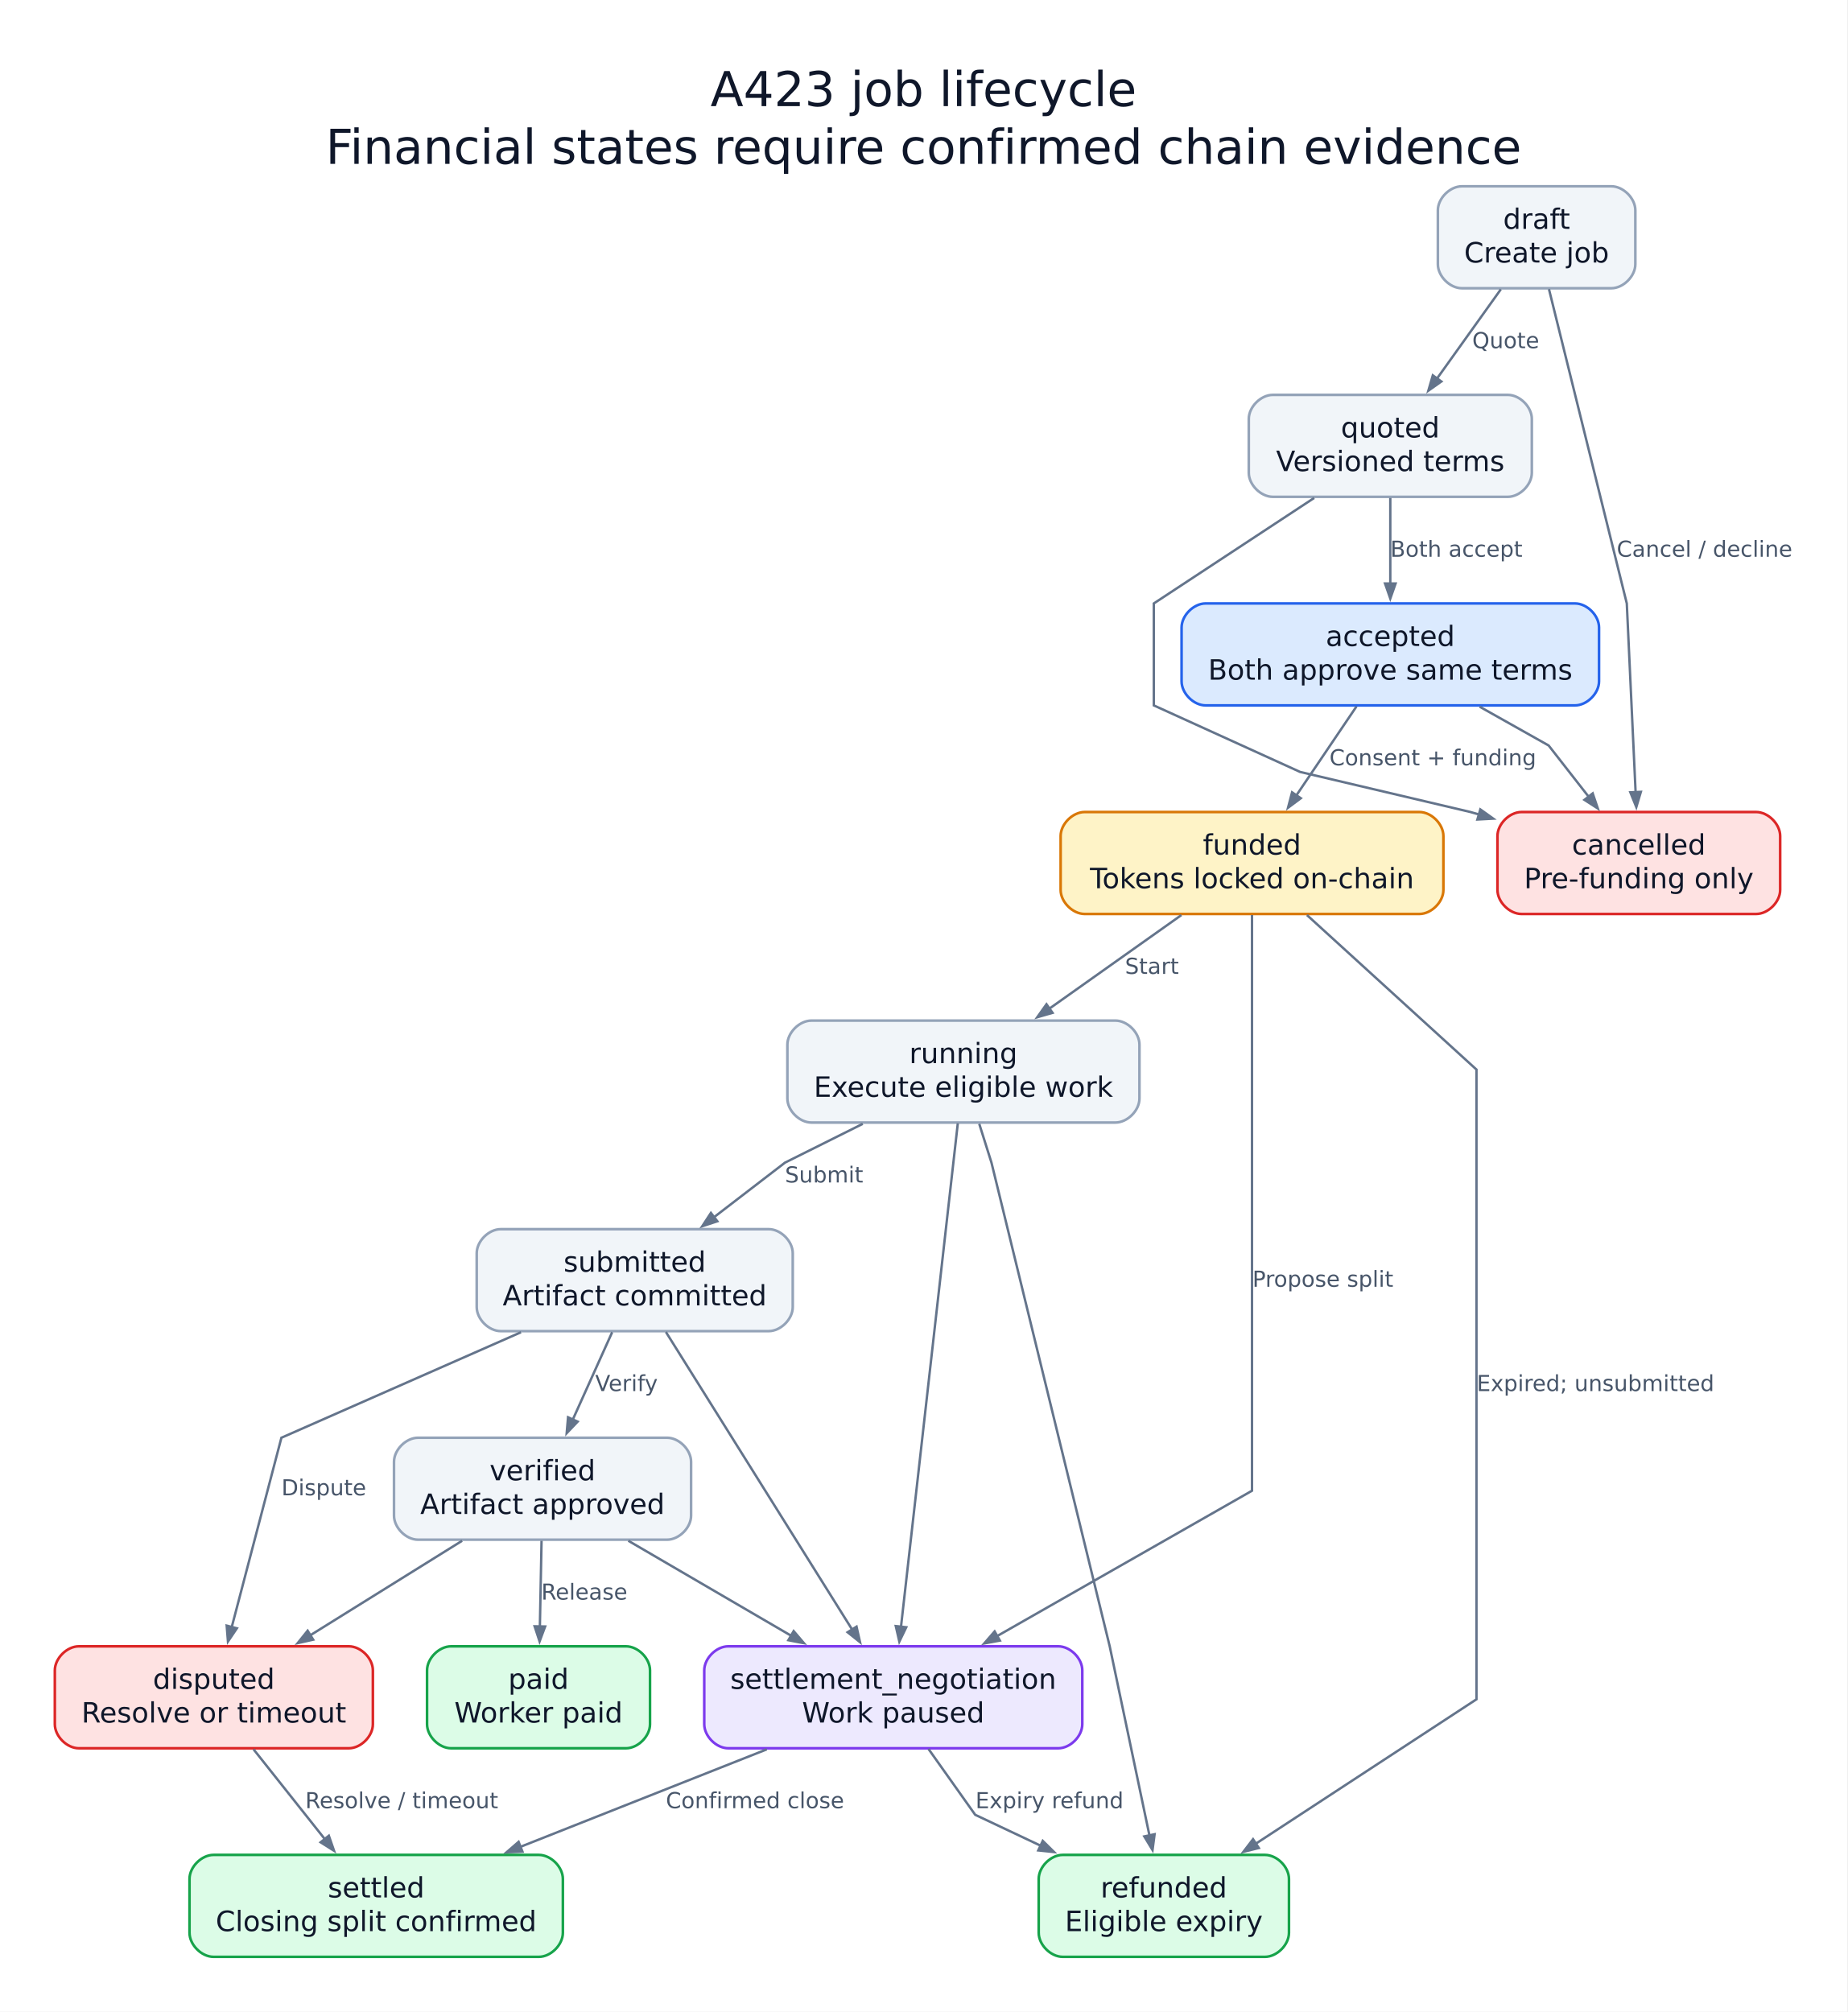
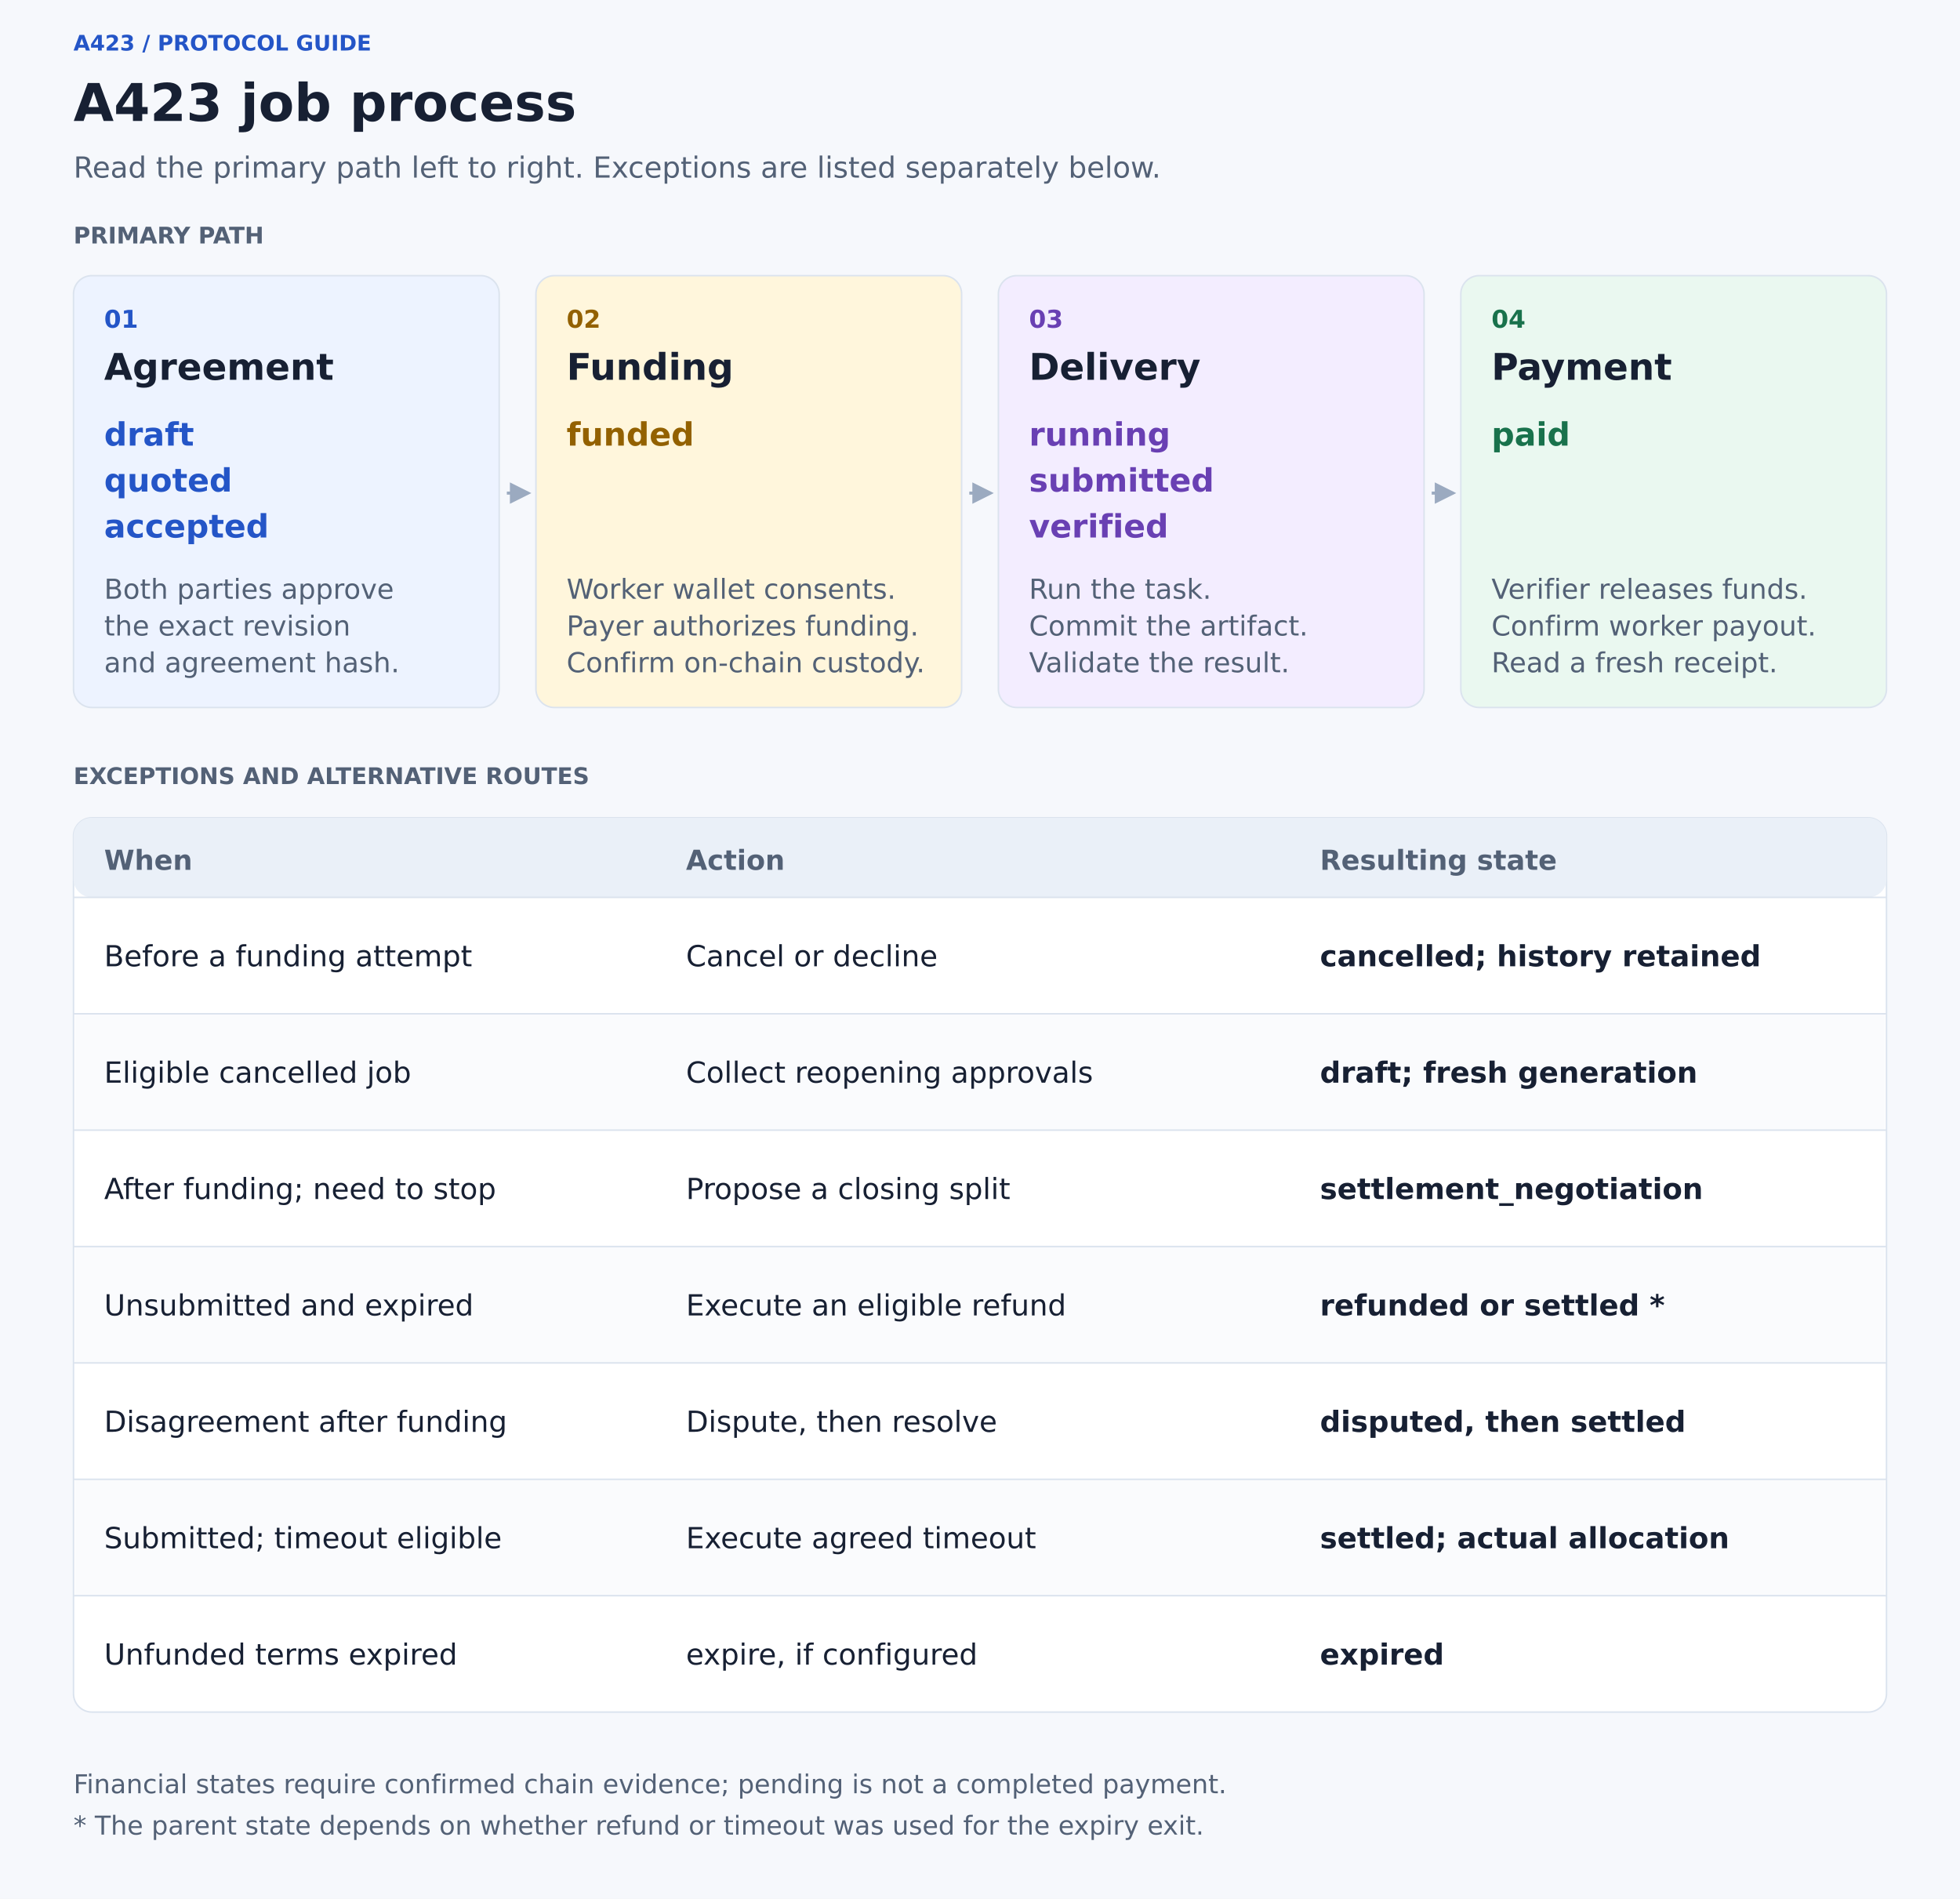
- <svg xmlns="http://www.w3.org/2000/svg" width="922pt" height="1004pt" viewBox="0.00 0.00 922.00 1004.00">
-   <g id="graph0" class="graph" transform="scale(1 1) rotate(0) translate(27.36 976.48)">
-     <polygon fill="white" stroke="none" points="-27.36,27.36 -27.36,-976.48 894.3,-976.48 894.3,27.36 -27.36,27.36" />
-     <text xml:space="preserve" text-anchor="middle" x="433.47" y="-923.52" font-family="DejaVu Sans" font-size="24.00" fill="#0f172a">A423 job lifecycle</text>
-     <text xml:space="preserve" text-anchor="middle" x="433.47" y="-894.72" font-family="DejaVu Sans" font-size="24.00" fill="#0f172a">Financial states require confirmed chain evidence</text>
-     <g id="node1" class="node">
-       <path fill="#f1f5f9" stroke="#94a3b8" stroke-width="1.3" d="M776.61,-883.52C776.61,-883.52 702.07,-883.52 702.07,-883.52 696.07,-883.52 690.07,-877.52 690.07,-871.52 690.07,-871.52 690.07,-844.64 690.07,-844.64 690.07,-838.64 696.07,-832.64 702.07,-832.64 702.07,-832.64 776.61,-832.64 776.61,-832.64 782.61,-832.64 788.61,-838.64 788.61,-844.64 788.61,-844.64 788.61,-871.52 788.61,-871.52 788.61,-877.52 782.61,-883.52 776.61,-883.52" />
-       <text xml:space="preserve" text-anchor="middle" x="739.34" y="-862.28" font-family="DejaVu Sans" font-size="14.00" fill="#0f172a">draft</text>
-       <text xml:space="preserve" text-anchor="middle" x="739.34" y="-845.48" font-family="DejaVu Sans" font-size="14.00" fill="#0f172a">Create job</text>
-     </g>
-     <g id="node2" class="node">
-       <path fill="#f1f5f9" stroke="#94a3b8" stroke-width="1.3" d="M724.96,-779.44C724.96,-779.44 607.73,-779.44 607.73,-779.44 601.73,-779.44 595.73,-773.44 595.73,-767.44 595.73,-767.44 595.73,-740.56 595.73,-740.56 595.73,-734.56 601.73,-728.56 607.73,-728.56 607.73,-728.56 724.96,-728.56 724.96,-728.56 730.96,-728.56 736.96,-734.56 736.96,-740.56 736.96,-740.56 736.96,-767.44 736.96,-767.44 736.96,-773.44 730.96,-779.44 724.96,-779.44" />
-       <text xml:space="preserve" text-anchor="middle" x="666.34" y="-758.2" font-family="DejaVu Sans" font-size="14.00" fill="#0f172a">quoted</text>
-       <text xml:space="preserve" text-anchor="middle" x="666.34" y="-741.4" font-family="DejaVu Sans" font-size="14.00" fill="#0f172a">Versioned terms</text>
-     </g>
-     <g id="edge1" class="edge">
-       <path fill="none" stroke="#64748b" stroke-width="1.2" d="M721.49,-832.11C711.85,-818.64 699.85,-801.86 689.51,-787.39" />
-       <polygon fill="#64748b" stroke="#64748b" stroke-width="1.2" points="691.82,-786.12 685.33,-781.54 687.55,-789.17 691.82,-786.12" />
-       <text xml:space="preserve" text-anchor="middle" x="723.93" y="-802.74" font-family="DejaVu Sans" font-size="11.00" fill="#475569">Quote</text>
-     </g>
-     <g id="node9" class="node">
-       <path fill="#fee2e2" stroke="#dc2626" stroke-width="1.3" d="M848.87,-571.28C848.87,-571.28 731.81,-571.28 731.81,-571.28 725.81,-571.28 719.81,-565.28 719.81,-559.28 719.81,-559.28 719.81,-532.4 719.81,-532.4 719.81,-526.4 725.81,-520.4 731.81,-520.4 731.81,-520.4 848.87,-520.4 848.87,-520.4 854.87,-520.4 860.87,-526.4 860.87,-532.4 860.87,-532.4 860.87,-559.28 860.87,-559.28 860.87,-565.28 854.87,-571.28 848.87,-571.28" />
-       <text xml:space="preserve" text-anchor="middle" x="790.34" y="-550.04" font-family="DejaVu Sans" font-size="14.00" fill="#0f172a">cancelled</text>
-       <text xml:space="preserve" text-anchor="middle" x="790.34" y="-533.24" font-family="DejaVu Sans" font-size="14.00" fill="#0f172a">Pre-funding only</text>
-     </g>
-     <g id="edge8" class="edge">
-       <path fill="none" stroke="#64748b" stroke-width="1.2" d="M745.51,-832.19C757.83,-782.43 784.34,-675.36 784.34,-675.36 784.34,-675.36 786.96,-619.24 788.74,-581.17" />
-       <polygon fill="#64748b" stroke="#64748b" stroke-width="1.2" points="791.36,-581.35 789.09,-573.74 786.12,-581.11 791.36,-581.35" />
-       <text xml:space="preserve" text-anchor="middle" x="823.13" y="-698.66" font-family="DejaVu Sans" font-size="11.00" fill="#475569">Cancel / decline</text>
-     </g>
-     <g id="node3" class="node">
-       <path fill="#dbeafe" stroke="#2563eb" stroke-width="1.3" d="M758.49,-675.36C758.49,-675.36 574.2,-675.36 574.2,-675.36 568.2,-675.36 562.2,-669.36 562.2,-663.36 562.2,-663.36 562.2,-636.48 562.2,-636.48 562.2,-630.48 568.2,-624.48 574.2,-624.48 574.2,-624.48 758.49,-624.48 758.49,-624.48 764.49,-624.48 770.49,-630.48 770.49,-636.48 770.49,-636.48 770.49,-663.36 770.49,-663.36 770.49,-669.36 764.49,-675.36 758.49,-675.36" />
-       <text xml:space="preserve" text-anchor="middle" x="666.34" y="-654.12" font-family="DejaVu Sans" font-size="14.00" fill="#0f172a">accepted</text>
-       <text xml:space="preserve" text-anchor="middle" x="666.34" y="-637.32" font-family="DejaVu Sans" font-size="14.00" fill="#0f172a">Both approve same terms</text>
-     </g>
-     <g id="edge2" class="edge">
-       <path fill="none" stroke="#64748b" stroke-width="1.2" d="M666.34,-728.03C666.34,-715.05 666.34,-699 666.34,-684.91" />
-       <polygon fill="#64748b" stroke="#64748b" stroke-width="1.2" points="668.97,-685.3 666.34,-677.8 663.72,-685.3 668.97,-685.3" />
-       <text xml:space="preserve" text-anchor="middle" x="699.32" y="-698.66" font-family="DejaVu Sans" font-size="11.00" fill="#475569">Both accept</text>
-     </g>
-     <g id="edge9" class="edge">
-       <path fill="none" stroke="#64748b" stroke-width="1.2" d="M628.36,-728.01C593.86,-705.31 548.34,-675.36 548.34,-675.36 548.34,-675.36 548.34,-624.48 548.34,-624.48 548.34,-624.48 621.34,-591.28 621.34,-591.28 621.34,-591.28 706.34,-571.28 706.34,-571.28 706.34,-571.28 708,-570.8 710.86,-569.97" />
-       <polygon fill="#64748b" stroke="#64748b" stroke-width="1.2" points="711.26,-572.58 717.72,-567.97 709.79,-567.54 711.26,-572.58" />
-     </g>
-     <g id="node4" class="node">
-       <path fill="#fef3c7" stroke="#d97706" stroke-width="1.3" d="M680.84,-571.28C680.84,-571.28 513.85,-571.28 513.85,-571.28 507.85,-571.28 501.85,-565.28 501.85,-559.28 501.85,-559.28 501.85,-532.4 501.85,-532.4 501.85,-526.4 507.85,-520.4 513.85,-520.4 513.85,-520.4 680.84,-520.4 680.84,-520.4 686.84,-520.4 692.84,-526.4 692.84,-532.4 692.84,-532.4 692.84,-559.28 692.84,-559.28 692.84,-565.28 686.84,-571.28 680.84,-571.28" />
-       <text xml:space="preserve" text-anchor="middle" x="597.34" y="-550.04" font-family="DejaVu Sans" font-size="14.00" fill="#0f172a">funded</text>
-       <text xml:space="preserve" text-anchor="middle" x="597.34" y="-533.24" font-family="DejaVu Sans" font-size="14.00" fill="#0f172a">Tokens locked on-chain</text>
-     </g>
-     <g id="edge3" class="edge">
-       <path fill="none" stroke="#64748b" stroke-width="1.2" d="M649.46,-623.95C640.36,-610.48 629.02,-593.7 619.24,-579.23" />
-       <polygon fill="#64748b" stroke="#64748b" stroke-width="1.2" points="621.68,-578.16 615.31,-573.41 617.33,-581.1 621.68,-578.16" />
-       <text xml:space="preserve" text-anchor="middle" x="687.57" y="-594.58" font-family="DejaVu Sans" font-size="11.00" fill="#475569">Consent + funding</text>
-     </g>
-     <g id="edge10" class="edge">
-       <path fill="none" stroke="#64748b" stroke-width="1.2" d="M710.92,-623.84C728.84,-613.76 745.34,-604.48 745.34,-604.48 745.34,-604.48 755.1,-591.98 765.53,-578.62" />
-       <polygon fill="#64748b" stroke="#64748b" stroke-width="1.2" points="767.33,-580.58 769.88,-573.05 763.2,-577.35 767.33,-580.58" />
-     </g>
-     <g id="node5" class="node">
-       <path fill="#f1f5f9" stroke="#94a3b8" stroke-width="1.3" d="M529.18,-467.2C529.18,-467.2 377.51,-467.2 377.51,-467.2 371.51,-467.2 365.51,-461.2 365.51,-455.2 365.51,-455.2 365.51,-428.32 365.51,-428.32 365.51,-422.32 371.51,-416.32 377.51,-416.32 377.51,-416.32 529.18,-416.32 529.18,-416.32 535.18,-416.32 541.18,-422.32 541.18,-428.32 541.18,-428.32 541.18,-455.2 541.18,-455.2 541.18,-461.2 535.18,-467.2 529.18,-467.2" />
-       <text xml:space="preserve" text-anchor="middle" x="453.34" y="-445.96" font-family="DejaVu Sans" font-size="14.00" fill="#0f172a">running</text>
-       <text xml:space="preserve" text-anchor="middle" x="453.34" y="-429.16" font-family="DejaVu Sans" font-size="14.00" fill="#0f172a">Execute eligible work</text>
-     </g>
-     <g id="edge4" class="edge">
-       <path fill="none" stroke="#64748b" stroke-width="1.2" d="M562.12,-519.87C542.24,-505.78 517.26,-488.07 496.25,-473.18" />
-       <polygon fill="#64748b" stroke="#64748b" stroke-width="1.2" points="497.82,-471.07 490.19,-468.88 494.79,-475.36 497.82,-471.07" />
-       <text xml:space="preserve" text-anchor="middle" x="547.4" y="-490.5" font-family="DejaVu Sans" font-size="11.00" fill="#475569">Start</text>
-     </g>
-     <g id="node10" class="node">
-       <path fill="#dcfce7" stroke="#16a34a" stroke-width="1.3" d="M603.78,-50.88C603.78,-50.88 502.91,-50.88 502.91,-50.88 496.91,-50.88 490.91,-44.88 490.91,-38.88 490.91,-38.88 490.91,-12 490.91,-12 490.91,-6 496.91,0 502.91,0 502.91,0 603.78,0 603.78,0 609.78,0 615.78,-6 615.78,-12 615.78,-12 615.78,-38.88 615.78,-38.88 615.78,-44.88 609.78,-50.88 603.78,-50.88" />
-       <text xml:space="preserve" text-anchor="middle" x="553.34" y="-29.64" font-family="DejaVu Sans" font-size="14.00" fill="#0f172a">refunded</text>
-       <text xml:space="preserve" text-anchor="middle" x="553.34" y="-12.84" font-family="DejaVu Sans" font-size="14.00" fill="#0f172a">Eligible expiry</text>
-     </g>
-     <g id="edge11" class="edge">
-       <path fill="none" stroke="#64748b" stroke-width="1.2" d="M624.74,-519.87C657.9,-489.65 709.34,-442.76 709.34,-442.76 709.34,-442.76 709.34,-442.76 709.34,-128.52 709.34,-128.52 645.31,-86.62 599.3,-56.51" />
-       <polygon fill="#64748b" stroke="#64748b" stroke-width="1.2" points="600.74,-54.32 593.03,-52.41 597.86,-58.71 600.74,-54.32" />
-       <text xml:space="preserve" text-anchor="middle" x="768.72" y="-282.34" font-family="DejaVu Sans" font-size="11.00" fill="#475569">Expired; unsubmitted</text>
-     </g>
-     <g id="node13" class="node">
-       <path fill="#ede9fe" stroke="#7c3aed" stroke-width="1.3" d="M500.66,-154.96C500.66,-154.96 336.03,-154.96 336.03,-154.96 330.03,-154.96 324.03,-148.96 324.03,-142.96 324.03,-142.96 324.03,-116.08 324.03,-116.08 324.03,-110.08 330.03,-104.08 336.03,-104.08 336.03,-104.08 500.66,-104.08 500.66,-104.08 506.66,-104.08 512.66,-110.08 512.66,-116.08 512.66,-116.08 512.66,-142.96 512.66,-142.96 512.66,-148.96 506.66,-154.96 500.66,-154.96" />
-       <text xml:space="preserve" text-anchor="middle" x="418.34" y="-133.72" font-family="DejaVu Sans" font-size="14.00" fill="#0f172a">settlement_negotiation</text>
-       <text xml:space="preserve" text-anchor="middle" x="418.34" y="-116.92" font-family="DejaVu Sans" font-size="14.00" fill="#0f172a">Work paused</text>
-     </g>
-     <g id="edge16" class="edge">
-       <path fill="none" stroke="#64748b" stroke-width="1.2" d="M597.34,-519.87C597.34,-489.65 597.34,-442.76 597.34,-442.76 597.34,-442.76 597.34,-442.76 597.34,-232.6 597.34,-232.6 522.96,-190.18 470.09,-160.03" />
-       <polygon fill="#64748b" stroke="#64748b" stroke-width="1.2" points="471.53,-157.83 463.71,-156.39 468.92,-162.39 471.53,-157.83" />
-       <text xml:space="preserve" text-anchor="middle" x="632.71" y="-334.38" font-family="DejaVu Sans" font-size="11.00" fill="#475569">Propose split</text>
-     </g>
-     <g id="node6" class="node">
-       <path fill="#f1f5f9" stroke="#94a3b8" stroke-width="1.3" d="M356.19,-363.12C356.19,-363.12 222.5,-363.12 222.5,-363.12 216.5,-363.12 210.5,-357.12 210.5,-351.12 210.5,-351.12 210.5,-324.24 210.5,-324.24 210.5,-318.24 216.5,-312.24 222.5,-312.24 222.5,-312.24 356.19,-312.24 356.19,-312.24 362.19,-312.24 368.19,-318.24 368.19,-324.24 368.19,-324.24 368.19,-351.12 368.19,-351.12 368.19,-357.12 362.19,-363.12 356.19,-363.12" />
-       <text xml:space="preserve" text-anchor="middle" x="289.34" y="-341.88" font-family="DejaVu Sans" font-size="14.00" fill="#0f172a">submitted</text>
-       <text xml:space="preserve" text-anchor="middle" x="289.34" y="-325.08" font-family="DejaVu Sans" font-size="14.00" fill="#0f172a">Artifact committed</text>
-     </g>
-     <g id="edge5" class="edge">
-       <path fill="none" stroke="#64748b" stroke-width="1.2" d="M403.11,-415.68C382.92,-405.6 364.32,-396.32 364.32,-396.32 364.32,-396.32 346.85,-382.89 328.77,-368.99" />
-       <polygon fill="#64748b" stroke="#64748b" stroke-width="1.2" points="330.56,-367.06 323.02,-364.57 327.36,-371.22 330.56,-367.06" />
-       <text xml:space="preserve" text-anchor="middle" x="383.83" y="-386.42" font-family="DejaVu Sans" font-size="11.00" fill="#475569">Submit</text>
-     </g>
-     <g id="edge12" class="edge">
-       <path fill="none" stroke="#64748b" stroke-width="1.2" d="M461.24,-415.68C464.42,-405.6 467.34,-396.32 467.34,-396.32 467.34,-396.32 526.34,-154.96 526.34,-154.96 526.34,-154.96 538.23,-98.36 546.23,-60.29" />
-       <polygon fill="#64748b" stroke="#64748b" stroke-width="1.2" points="548.73,-61.18 547.7,-53.3 543.59,-60.1 548.73,-61.18" />
-     </g>
-     <g id="edge17" class="edge">
-       <path fill="none" stroke="#64748b" stroke-width="1.2" d="M450.54,-415.9C444.31,-360.64 429.29,-227.58 422.19,-164.62" />
-       <polygon fill="#64748b" stroke="#64748b" stroke-width="1.2" points="424.82,-164.47 421.37,-157.31 419.6,-165.05 424.82,-164.47" />
-     </g>
-     <g id="node7" class="node">
-       <path fill="#f1f5f9" stroke="#94a3b8" stroke-width="1.3" d="M305.46,-259.04C305.46,-259.04 181.23,-259.04 181.23,-259.04 175.23,-259.04 169.23,-253.04 169.23,-247.04 169.23,-247.04 169.23,-220.16 169.23,-220.16 169.23,-214.16 175.23,-208.16 181.23,-208.16 181.23,-208.16 305.46,-208.16 305.46,-208.16 311.46,-208.16 317.46,-214.16 317.46,-220.16 317.46,-220.16 317.46,-247.04 317.46,-247.04 317.46,-253.04 311.46,-259.04 305.46,-259.04" />
-       <text xml:space="preserve" text-anchor="middle" x="243.34" y="-237.8" font-family="DejaVu Sans" font-size="14.00" fill="#0f172a">verified</text>
-       <text xml:space="preserve" text-anchor="middle" x="243.34" y="-221" font-family="DejaVu Sans" font-size="14.00" fill="#0f172a">Artifact approved</text>
-     </g>
-     <g id="edge6" class="edge">
-       <path fill="none" stroke="#64748b" stroke-width="1.2" d="M278.09,-311.71C272.13,-298.49 264.74,-282.07 258.3,-267.79" />
-       <polygon fill="#64748b" stroke="#64748b" stroke-width="1.2" points="260.86,-267.08 255.39,-261.32 256.07,-269.24 260.86,-267.08" />
-       <text xml:space="preserve" text-anchor="middle" x="285.22" y="-282.34" font-family="DejaVu Sans" font-size="11.00" fill="#475569">Verify</text>
-     </g>
-     <g id="node11" class="node">
-       <path fill="#fee2e2" stroke="#dc2626" stroke-width="1.3" d="M146.69,-154.96C146.69,-154.96 12,-154.96 12,-154.96 6,-154.96 0,-148.96 0,-142.96 0,-142.96 0,-116.08 0,-116.08 0,-110.08 6,-104.08 12,-104.08 12,-104.08 146.69,-104.08 146.69,-104.08 152.69,-104.08 158.69,-110.08 158.69,-116.08 158.69,-116.08 158.69,-142.96 158.69,-142.96 158.69,-148.96 152.69,-154.96 146.69,-154.96" />
-       <text xml:space="preserve" text-anchor="middle" x="79.34" y="-133.72" font-family="DejaVu Sans" font-size="14.00" fill="#0f172a">disputed</text>
-       <text xml:space="preserve" text-anchor="middle" x="79.34" y="-116.92" font-family="DejaVu Sans" font-size="14.00" fill="#0f172a">Resolve or timeout</text>
-     </g>
-     <g id="edge13" class="edge">
-       <path fill="none" stroke="#64748b" stroke-width="1.2" d="M232.59,-311.69C181.06,-288.99 113.05,-259.04 113.05,-259.04 113.05,-259.04 98.21,-202.44 88.22,-164.37" />
-       <polygon fill="#64748b" stroke="#64748b" stroke-width="1.2" points="90.83,-163.95 86.38,-157.36 85.75,-165.28 90.83,-163.95" />
-       <text xml:space="preserve" text-anchor="middle" x="134.2" y="-230.3" font-family="DejaVu Sans" font-size="11.00" fill="#475569">Dispute</text>
-     </g>
-     <g id="edge18" class="edge">
-       <path fill="none" stroke="#64748b" stroke-width="1.2" d="M304.9,-311.81C328.15,-274.66 371.97,-204.64 397.81,-163.34" />
-       <polygon fill="#64748b" stroke="#64748b" stroke-width="1.2" points="400.01,-164.77 401.76,-157.02 395.56,-161.98 400.01,-164.77" />
-     </g>
-     <g id="node8" class="node">
-       <path fill="#dcfce7" stroke="#16a34a" stroke-width="1.3" d="M284.97,-154.96C284.97,-154.96 197.72,-154.96 197.72,-154.96 191.72,-154.96 185.72,-148.96 185.72,-142.96 185.72,-142.96 185.72,-116.08 185.72,-116.08 185.72,-110.08 191.72,-104.08 197.72,-104.08 197.72,-104.08 284.97,-104.08 284.97,-104.08 290.97,-104.08 296.97,-110.08 296.97,-116.08 296.97,-116.08 296.97,-142.96 296.97,-142.96 296.97,-148.96 290.97,-154.96 284.97,-154.96" />
-       <text xml:space="preserve" text-anchor="middle" x="241.34" y="-133.72" font-family="DejaVu Sans" font-size="14.00" fill="#0f172a">paid</text>
-       <text xml:space="preserve" text-anchor="middle" x="241.34" y="-116.92" font-family="DejaVu Sans" font-size="14.00" fill="#0f172a">Worker paid</text>
-     </g>
-     <g id="edge7" class="edge">
-       <path fill="none" stroke="#64748b" stroke-width="1.2" d="M242.85,-207.63C242.6,-194.65 242.29,-178.6 242.01,-164.51" />
-       <polygon fill="#64748b" stroke="#64748b" stroke-width="1.2" points="244.64,-164.85 241.87,-157.4 239.39,-164.95 244.64,-164.85" />
-       <text xml:space="preserve" text-anchor="middle" x="264.2" y="-178.26" font-family="DejaVu Sans" font-size="11.00" fill="#475569">Release</text>
-     </g>
-     <g id="edge14" class="edge">
-       <path fill="none" stroke="#64748b" stroke-width="1.2" d="M203.22,-207.63C180.29,-193.35 151.39,-175.36 127.27,-160.35" />
-       <polygon fill="#64748b" stroke="#64748b" stroke-width="1.2" points="128.91,-158.28 121.16,-156.55 126.14,-162.74 128.91,-158.28" />
-     </g>
-     <g id="edge19" class="edge">
-       <path fill="none" stroke="#64748b" stroke-width="1.2" d="M286.15,-207.63C310.73,-193.29 341.74,-175.21 367.54,-160.15" />
-       <polygon fill="#64748b" stroke="#64748b" stroke-width="1.2" points="368.64,-162.55 373.8,-156.5 366,-158.01 368.64,-162.55" />
-     </g>
-     <g id="node12" class="node">
-       <path fill="#dcfce7" stroke="#16a34a" stroke-width="1.3" d="M241.49,-50.88C241.49,-50.88 79.2,-50.88 79.2,-50.88 73.2,-50.88 67.2,-44.88 67.2,-38.88 67.2,-38.88 67.2,-12 67.2,-12 67.2,-6 73.2,0 79.2,0 79.2,0 241.49,0 241.49,0 247.49,0 253.49,-6 253.49,-12 253.49,-12 253.49,-38.88 253.49,-38.88 253.49,-44.88 247.49,-50.88 241.49,-50.88" />
-       <text xml:space="preserve" text-anchor="middle" x="160.34" y="-29.64" font-family="DejaVu Sans" font-size="14.00" fill="#0f172a">settled</text>
-       <text xml:space="preserve" text-anchor="middle" x="160.34" y="-12.84" font-family="DejaVu Sans" font-size="14.00" fill="#0f172a">Closing split confirmed</text>
-     </g>
-     <g id="edge15" class="edge">
-       <path fill="none" stroke="#64748b" stroke-width="1.2" d="M99.16,-103.55C109.95,-89.95 123.41,-72.99 134.96,-58.43" />
-       <polygon fill="#64748b" stroke="#64748b" stroke-width="1.2" points="136.72,-60.44 139.32,-52.93 132.61,-57.17 136.72,-60.44" />
-       <text xml:space="preserve" text-anchor="middle" x="173.08" y="-74.18" font-family="DejaVu Sans" font-size="11.00" fill="#475569">Resolve / timeout</text>
-     </g>
-     <g id="edge21" class="edge">
-       <path fill="none" stroke="#64748b" stroke-width="1.2" d="M435.92,-103.74C447,-88.12 459.23,-70.88 459.23,-70.88 459.23,-70.88 474.01,-63.9 491.86,-55.47" />
-       <polygon fill="#64748b" stroke="#64748b" stroke-width="1.2" points="492.93,-57.87 498.59,-52.29 490.69,-53.12 492.93,-57.87" />
-       <text xml:space="preserve" text-anchor="middle" x="496.29" y="-74.18" font-family="DejaVu Sans" font-size="11.00" fill="#475569">Expiry refund</text>
-     </g>
-     <g id="edge20" class="edge">
-       <path fill="none" stroke="#64748b" stroke-width="1.2" d="M355.23,-103.55C318.06,-88.84 270.92,-70.19 232.31,-54.91" />
-       <polygon fill="#64748b" stroke="#64748b" stroke-width="1.2" points="233.33,-52.49 225.39,-52.18 231.4,-57.38 233.33,-52.49" />
-       <text xml:space="preserve" text-anchor="middle" x="349.35" y="-74.18" font-family="DejaVu Sans" font-size="11.00" fill="#475569">Confirmed close</text>
-     </g>
-   </g>
+ <svg xmlns="http://www.w3.org/2000/svg" width="1280" height="1240" viewBox="0 0 1280 1240" role="img" aria-labelledby="title desc" font-family="DejaVu Sans, sans-serif">
+   <defs>
+     <marker id="arrow" markerWidth="7" markerHeight="7" refX="6" refY="3.5" orient="auto">
+       <path d="M0,0 L7,3.5 L0,7 Z" fill="#9baac0" />
+     </marker>
+   </defs>
+   <rect width="1280" height="1240" fill="#f6f8fc" />
+   <text x="48" y="33" font-size="14" fill="#2455c7" font-weight="700" data-max-width="1184">A423  /  PROTOCOL GUIDE</text>
+   <text x="48" y="79" font-size="34" fill="#172033" font-weight="700" data-max-width="1184">A423 job process</text>
+   <text x="48" y="116" font-size="19" fill="#536176" font-weight="400" data-max-width="1184">Read the primary path left to right. Exceptions are listed separately below.</text>
+   <text x="48" y="159" font-size="15" fill="#536176" font-weight="700" data-max-width="1184">PRIMARY PATH</text>
+   <rect x="48" y="180" width="278" height="282" rx="12" fill="#edf3ff" stroke="#dbe3ee" />
+   <text x="68" y="214" font-size="16" fill="#2455c7" font-weight="700" data-max-width="50">01</text>
+   <text x="68" y="248" font-size="24" fill="#172033" font-weight="700" data-max-width="238">Agreement</text>
+   <text x="68" y="291" font-size="21" fill="#2455c7" font-weight="600" data-max-width="238">draft</text>
+   <text x="68" y="321" font-size="21" fill="#2455c7" font-weight="600" data-max-width="238">quoted</text>
+   <text x="68" y="351" font-size="21" fill="#2455c7" font-weight="600" data-max-width="238">accepted</text>
+   <text x="68" y="391" font-size="18" fill="#536176" font-weight="400" data-max-width="238">Both parties approve</text>
+   <text x="68" y="415" font-size="18" fill="#536176" font-weight="400" data-max-width="238">the exact revision</text>
+   <text x="68" y="439" font-size="18" fill="#536176" font-weight="400" data-max-width="238">and agreement hash.</text>
+   <line x1="331" y1="322" x2="345" y2="322" stroke="#9baac0" stroke-width="2" marker-end="url(#arrow)" />
+   <rect x="350" y="180" width="278" height="282" rx="12" fill="#fff6dc" stroke="#dbe3ee" />
+   <text x="370" y="214" font-size="16" fill="#936100" font-weight="700" data-max-width="50">02</text>
+   <text x="370" y="248" font-size="24" fill="#172033" font-weight="700" data-max-width="238">Funding</text>
+   <text x="370" y="291" font-size="21" fill="#936100" font-weight="600" data-max-width="238">funded</text>
+   <text x="370" y="391" font-size="18" fill="#536176" font-weight="400" data-max-width="238">Worker wallet consents.</text>
+   <text x="370" y="415" font-size="18" fill="#536176" font-weight="400" data-max-width="238">Payer authorizes funding.</text>
+   <text x="370" y="439" font-size="18" fill="#536176" font-weight="400" data-max-width="238">Confirm on-chain custody.</text>
+   <line x1="633" y1="322" x2="647" y2="322" stroke="#9baac0" stroke-width="2" marker-end="url(#arrow)" />
+   <rect x="652" y="180" width="278" height="282" rx="12" fill="#f3edff" stroke="#dbe3ee" />
+   <text x="672" y="214" font-size="16" fill="#6940b3" font-weight="700" data-max-width="50">03</text>
+   <text x="672" y="248" font-size="24" fill="#172033" font-weight="700" data-max-width="238">Delivery</text>
+   <text x="672" y="291" font-size="21" fill="#6940b3" font-weight="600" data-max-width="238">running</text>
+   <text x="672" y="321" font-size="21" fill="#6940b3" font-weight="600" data-max-width="238">submitted</text>
+   <text x="672" y="351" font-size="21" fill="#6940b3" font-weight="600" data-max-width="238">verified</text>
+   <text x="672" y="391" font-size="18" fill="#536176" font-weight="400" data-max-width="238">Run the task.</text>
+   <text x="672" y="415" font-size="18" fill="#536176" font-weight="400" data-max-width="238">Commit the artifact.</text>
+   <text x="672" y="439" font-size="18" fill="#536176" font-weight="400" data-max-width="238">Validate the result.</text>
+   <line x1="935" y1="322" x2="949" y2="322" stroke="#9baac0" stroke-width="2" marker-end="url(#arrow)" />
+   <rect x="954" y="180" width="278" height="282" rx="12" fill="#eaf8f0" stroke="#dbe3ee" />
+   <text x="974" y="214" font-size="16" fill="#19724c" font-weight="700" data-max-width="50">04</text>
+   <text x="974" y="248" font-size="24" fill="#172033" font-weight="700" data-max-width="238">Payment</text>
+   <text x="974" y="291" font-size="21" fill="#19724c" font-weight="600" data-max-width="238">paid</text>
+   <text x="974" y="391" font-size="18" fill="#536176" font-weight="400" data-max-width="238">Verifier releases funds.</text>
+   <text x="974" y="415" font-size="18" fill="#536176" font-weight="400" data-max-width="238">Confirm worker payout.</text>
+   <text x="974" y="439" font-size="18" fill="#536176" font-weight="400" data-max-width="238">Read a fresh receipt.</text>
+   <text x="48" y="512" font-size="15" fill="#536176" font-weight="700" data-max-width="1184">EXCEPTIONS AND ALTERNATIVE ROUTES</text>
+   <rect x="48" y="534" width="1184" height="584" rx="12" fill="white" stroke="#dbe3ee" />
+   <rect x="48" y="534" width="1184" height="52" rx="12" fill="#eaf0f8" stroke="none" />
+   <text x="68" y="568" font-size="18" fill="#536176" font-weight="700" data-max-width="340">When</text>
+   <text x="448" y="568" font-size="18" fill="#536176" font-weight="700" data-max-width="374">Action</text>
+   <text x="862" y="568" font-size="18" fill="#536176" font-weight="700" data-max-width="350">Resulting state</text>
+   <line x1="48" y1="586" x2="1232" y2="586" stroke="#dbe3ee" />
+   <text x="68" y="631" font-size="19" fill="#172033" font-weight="400" data-max-width="340">Before a funding attempt</text>
+   <text x="448" y="631" font-size="19" fill="#172033" font-weight="400" data-max-width="374">Cancel or decline</text>
+   <text x="862" y="631" font-size="19" fill="#172033" font-weight="600" data-max-width="350">cancelled; history retained</text>
+   <rect x="49" y="662" width="1182" height="76" rx="0" fill="#fafbfd" stroke="none" />
+   <line x1="48" y1="662" x2="1232" y2="662" stroke="#dbe3ee" />
+   <text x="68" y="707" font-size="19" fill="#172033" font-weight="400" data-max-width="340">Eligible cancelled job</text>
+   <text x="448" y="707" font-size="19" fill="#172033" font-weight="400" data-max-width="374">Collect reopening approvals</text>
+   <text x="862" y="707" font-size="19" fill="#172033" font-weight="600" data-max-width="350">draft; fresh generation</text>
+   <line x1="48" y1="738" x2="1232" y2="738" stroke="#dbe3ee" />
+   <text x="68" y="783" font-size="19" fill="#172033" font-weight="400" data-max-width="340">After funding; need to stop</text>
+   <text x="448" y="783" font-size="19" fill="#172033" font-weight="400" data-max-width="374">Propose a closing split</text>
+   <text x="862" y="783" font-size="19" fill="#172033" font-weight="600" data-max-width="350">settlement_negotiation</text>
+   <rect x="49" y="814" width="1182" height="76" rx="0" fill="#fafbfd" stroke="none" />
+   <line x1="48" y1="814" x2="1232" y2="814" stroke="#dbe3ee" />
+   <text x="68" y="859" font-size="19" fill="#172033" font-weight="400" data-max-width="340">Unsubmitted and expired</text>
+   <text x="448" y="859" font-size="19" fill="#172033" font-weight="400" data-max-width="374">Execute an eligible refund</text>
+   <text x="862" y="859" font-size="19" fill="#172033" font-weight="600" data-max-width="350">refunded or settled *</text>
+   <line x1="48" y1="890" x2="1232" y2="890" stroke="#dbe3ee" />
+   <text x="68" y="935" font-size="19" fill="#172033" font-weight="400" data-max-width="340">Disagreement after funding</text>
+   <text x="448" y="935" font-size="19" fill="#172033" font-weight="400" data-max-width="374">Dispute, then resolve</text>
+   <text x="862" y="935" font-size="19" fill="#172033" font-weight="600" data-max-width="350">disputed, then settled</text>
+   <rect x="49" y="966" width="1182" height="76" rx="0" fill="#fafbfd" stroke="none" />
+   <line x1="48" y1="966" x2="1232" y2="966" stroke="#dbe3ee" />
+   <text x="68" y="1011" font-size="19" fill="#172033" font-weight="400" data-max-width="340">Submitted; timeout eligible</text>
+   <text x="448" y="1011" font-size="19" fill="#172033" font-weight="400" data-max-width="374">Execute agreed timeout</text>
+   <text x="862" y="1011" font-size="19" fill="#172033" font-weight="600" data-max-width="350">settled; actual allocation</text>
+   <line x1="48" y1="1042" x2="1232" y2="1042" stroke="#dbe3ee" />
+   <text x="68" y="1087" font-size="19" fill="#172033" font-weight="400" data-max-width="340">Unfunded terms expired</text>
+   <text x="448" y="1087" font-size="19" fill="#172033" font-weight="400" data-max-width="374">expire, if configured</text>
+   <text x="862" y="1087" font-size="19" fill="#172033" font-weight="600" data-max-width="350">expired</text>
+   <text x="48" y="1171" font-size="17" fill="#536176" font-weight="400" data-max-width="1184">Financial states require confirmed chain evidence; pending is not a completed payment.</text>
+   <text x="48" y="1198" font-size="17" fill="#536176" font-weight="400" data-max-width="1184">* The parent state depends on whether refund or timeout was used for the expiry exit.</text>
</svg>
